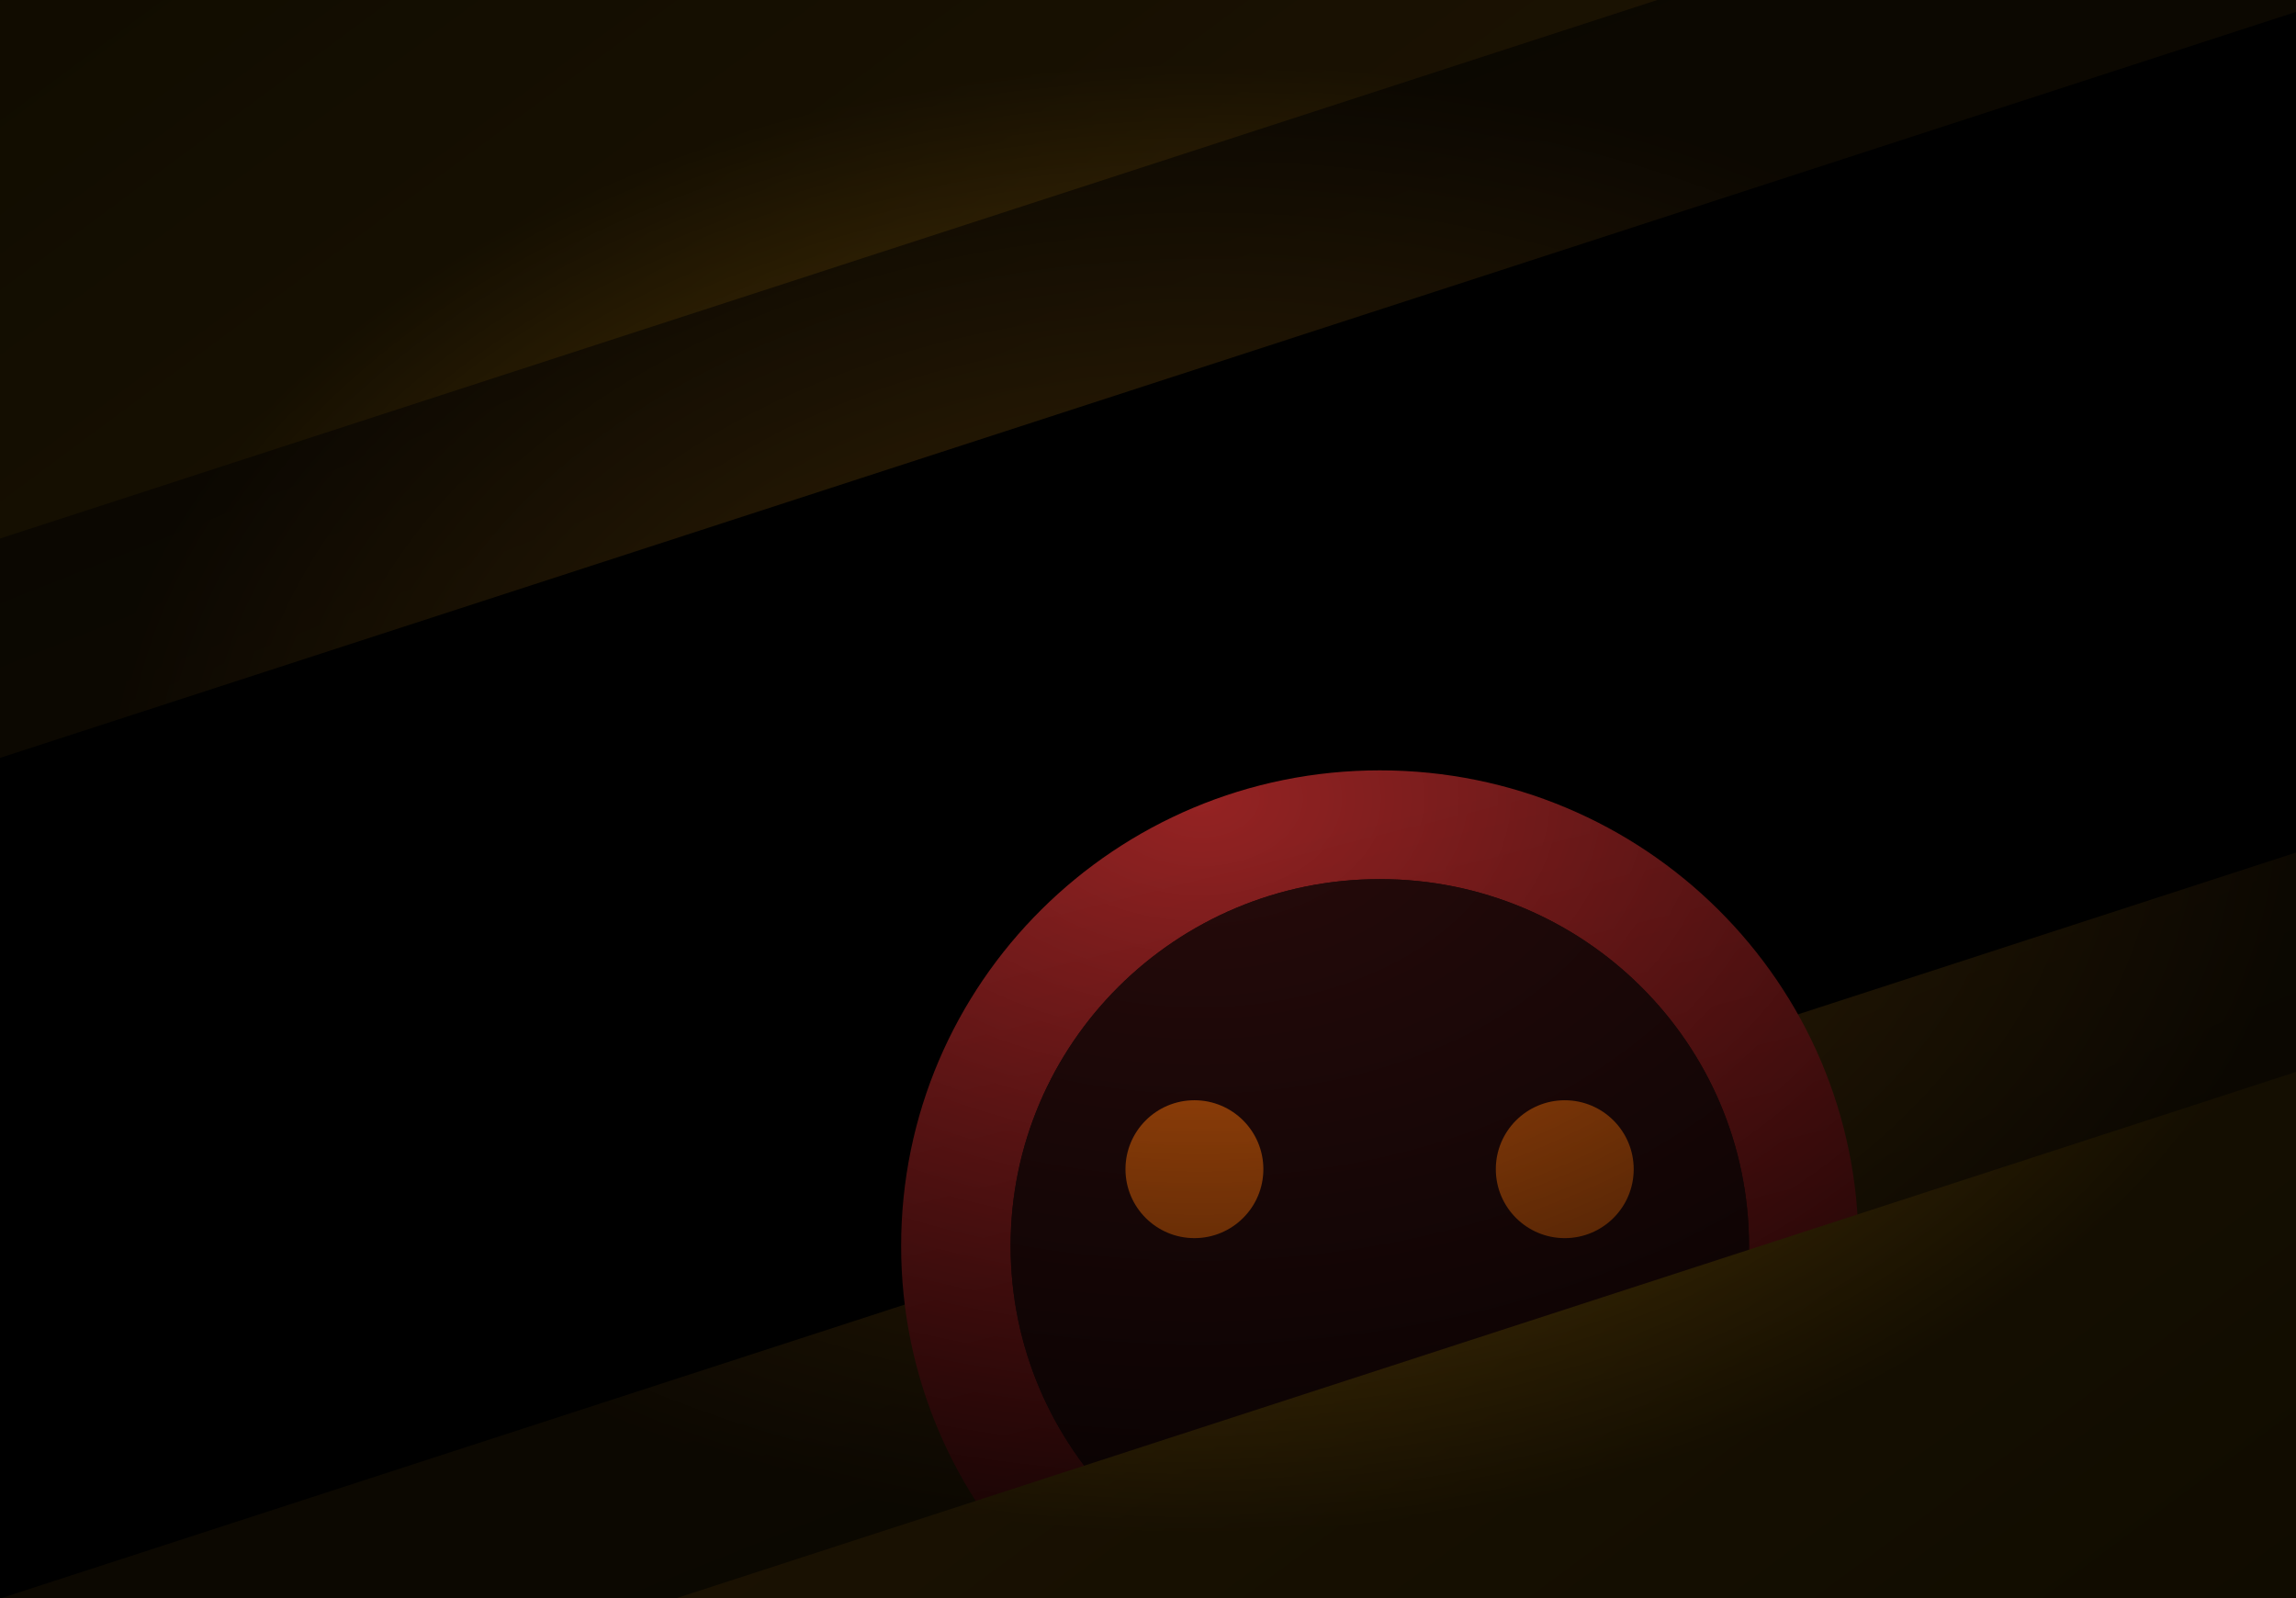
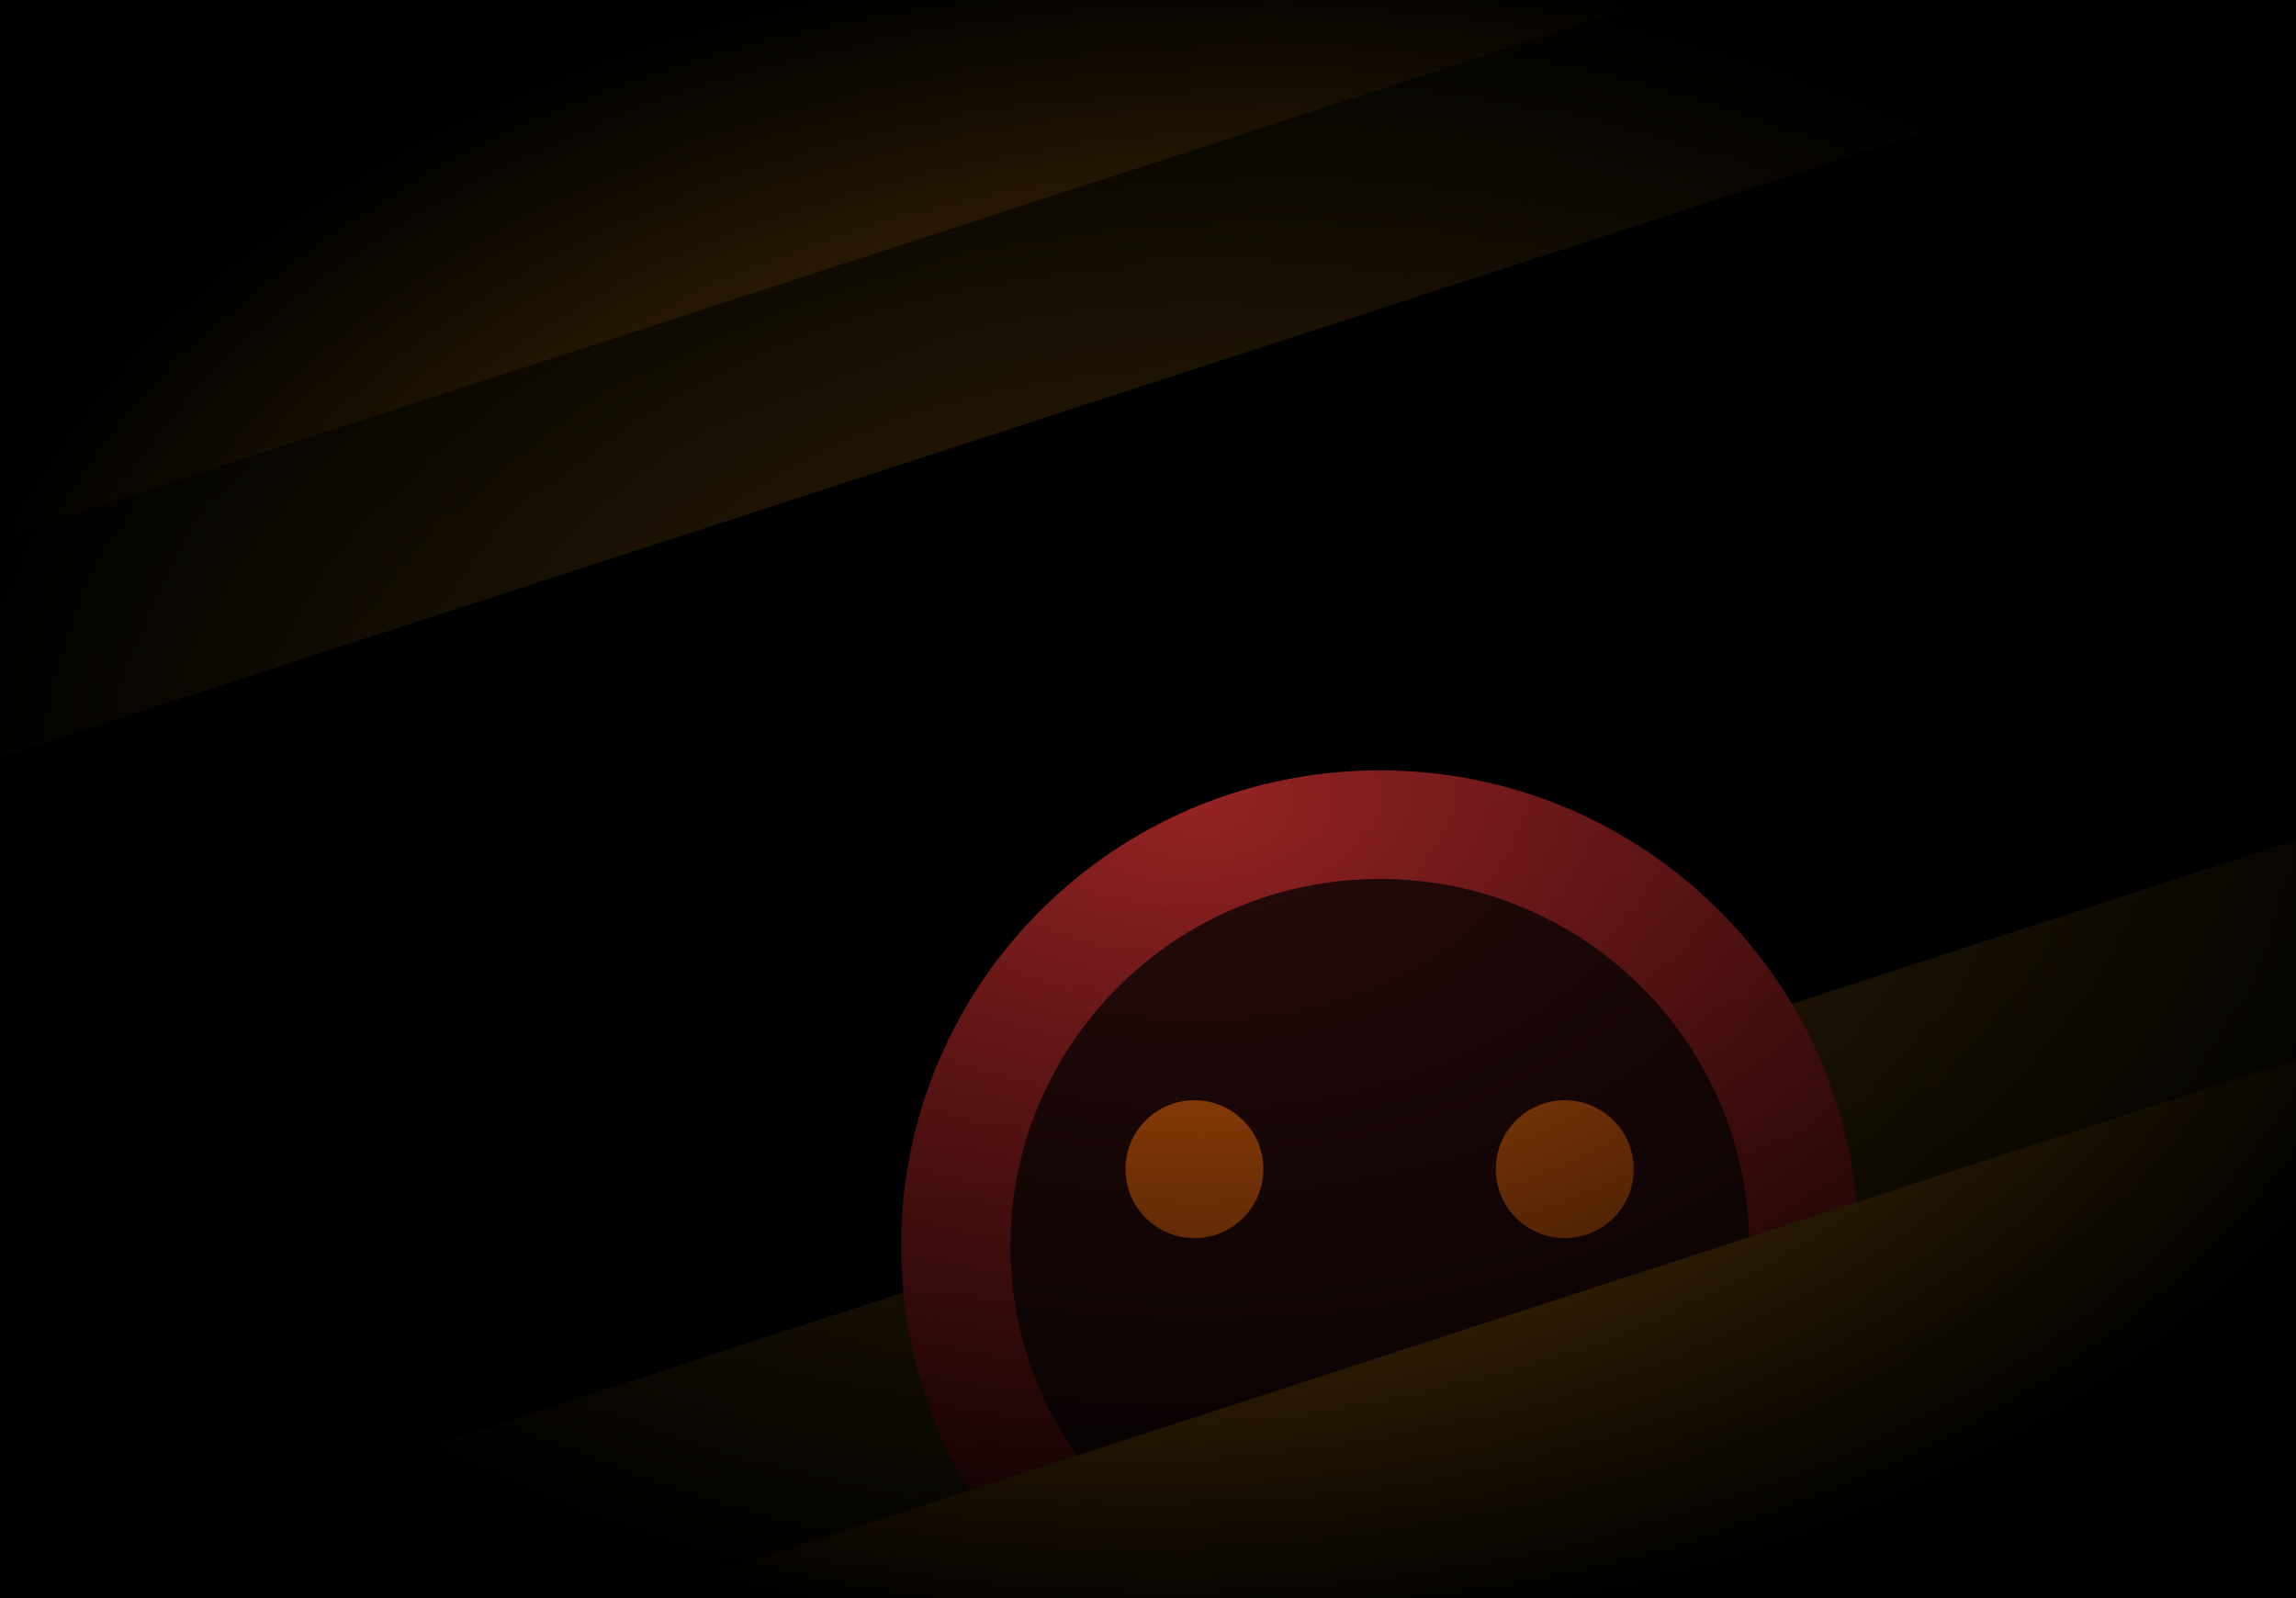
<svg xmlns="http://www.w3.org/2000/svg" id="svg963" viewBox="0 0 368 256" height="256mm" width="368mm">
  <style>
- @keyframes rect1018-6_t { 0% { transform: translate(200.166px,235.007px) rotate(162deg) scale(-32.0489,32.0841) translate(-12.5197px,-1.29883px); animation-timing-function: cubic-bezier(0.42,0,0.58,1); } 51.351% { transform: translate(200.166px,234.007px) rotate(162deg) scale(-32.0489,32.0841) translate(-12.5197px,-1.29883px); animation-timing-function: cubic-bezier(0.42,0,0.58,1); } 100% { transform: translate(200.166px,235.007px) rotate(162deg) scale(-32.0489,32.0841) translate(-12.5197px,-1.29883px); } }
- @keyframes a0_t { 0% { transform: translate(555.858px,327.246px) scale(1.6,1.6) translate(-47.9558px,-47.6431px); animation-timing-function: cubic-bezier(0.394,0,0.711,0.421); } 16.216% { transform: translate(555.858px,327.258px) scale(1.6,1.6) translate(-47.9558px,-47.6431px); animation-timing-function: cubic-bezier(0.318,0.385,0.58,1); } 48.649% { transform: translate(555.858px,324.997px) scale(1.6,1.6) translate(-47.9558px,-47.6431px); animation-timing-function: cubic-bezier(0.42,0,0.58,1); } 97.297% { transform: translate(555.858px,327.246px) scale(1.6,1.6) translate(-47.9558px,-47.6431px); } 100% { transform: translate(555.858px,327.246px) scale(1.6,1.6) translate(-47.9558px,-47.6431px); } }
- @keyframes a1_t { 0% { transform: translate(0px,0px); animation-timing-function: cubic-bezier(0.42,0,0.58,1); } 48.649% { transform: translate(0.023px,-6.176818px); animation-timing-function: cubic-bezier(0.42,0,0.58,1); } 97.135% { transform: translate(0px,0px); } 100% { transform: translate(0px,0px); } }
- @keyframes rect1018-2_t { 0% { transform: translate(210.501px,266.815px) rotate(162deg) scale(-32.0489,32.0841) translate(-12.5197px,-1.29883px); animation-timing-function: cubic-bezier(0.42,0,0.58,1); } 51.351% { transform: translate(210.501px,263.004px) rotate(162deg) scale(-32.0489,32.0841) translate(-12.5197px,-1.29883px); animation-timing-function: cubic-bezier(0.42,0,0.58,1); } 100% { transform: translate(210.501px,266.815px) rotate(162deg) scale(-32.0489,32.0841) translate(-12.5197px,-1.29883px); } }
- @keyframes rect1018-4_t { 0% { transform: translate(394.4818px,164.5326px) rotate(162deg) scale(-32.0489,32.0841) translate(-12.5197px,-1.29883px); animation-timing-function: cubic-bezier(0.42,0,0.58,1); } 51.351% { transform: translate(394.4818px,163.5326px) rotate(162deg) scale(-32.0489,32.0841) translate(-12.5197px,-1.29883px); animation-timing-function: cubic-bezier(0.42,0,0.58,1); } 100% { transform: translate(394.4818px,164.5326px) rotate(162deg) scale(-32.0489,32.0841) translate(-12.5197px,-1.29883px); } }
- @keyframes rect1018-3_t { 0% { transform: translate(404.8168px,196.3406px) rotate(162deg) scale(-32.0489,32.0841) translate(-12.5197px,-1.29883px); animation-timing-function: cubic-bezier(0.42,0,0.58,1); } 51.351% { transform: translate(404.8168px,192.5296px) rotate(162deg) scale(-32.0489,32.0841) translate(-12.5197px,-1.29883px); animation-timing-function: cubic-bezier(0.42,0,0.58,1); } 100% { transform: translate(404.8168px,196.3406px) rotate(162deg) scale(-32.0489,32.0841) translate(-12.5197px,-1.29883px); } }
+ @keyframes rect1018-4_t { 0% { transform: translate(394.482px,164.533px) rotate(162deg) scale(-32.0489,32.0841) translate(-12.5197px,-1.29883px); animation-timing-function: cubic-bezier(0.42,0,0.58,1); } 51.351% { transform: translate(394.482px,162.533px) rotate(162deg) scale(-32.0489,32.0841) translate(-12.5197px,-1.29883px); animation-timing-function: cubic-bezier(0.42,0,0.58,1); } 100% { transform: translate(394.482px,164.533px) rotate(162deg) scale(-32.0489,32.0841) translate(-12.5197px,-1.29883px); } }
+ @keyframes rect1018-3_t { 0% { transform: translate(404.817px,196.341px) rotate(162deg) scale(-32.0489,32.0841) translate(-12.5197px,-1.29883px); animation-timing-function: cubic-bezier(0.42,0,0.58,1); } 51.351% { transform: translate(404.817px,191.53px) rotate(162deg) scale(-32.0489,32.0841) translate(-12.5197px,-1.29883px); animation-timing-function: cubic-bezier(0.42,0,0.58,1); } 100% { transform: translate(404.817px,196.341px) rotate(162deg) scale(-32.0489,32.0841) translate(-12.5197px,-1.29883px); } }
+ @keyframes rect1018-2_t { 0% { transform: translate(394.482px,164.533px) rotate(162deg) scale(-32.0489,32.0841) translate(-12.5197px,-1.29883px); animation-timing-function: cubic-bezier(0.42,0,0.58,1); } 51.351% { transform: translate(394.482px,162.533px) rotate(162deg) scale(-32.0489,32.0841) translate(-12.5197px,-1.29883px); animation-timing-function: cubic-bezier(0.42,0,0.58,1); } 100% { transform: translate(394.482px,164.533px) rotate(162deg) scale(-32.0489,32.0841) translate(-12.5197px,-1.29883px); } }
+ @keyframes a0_t { 0% { transform: translate(76.7295px,65.07152px) scale(1.6,1.6) translate(-47.9558px,-47.6431px); animation-timing-function: cubic-bezier(0.42,0,0.58,1); } 48.649% { transform: translate(76.7295px,62.82252px) scale(1.6,1.6) translate(-47.9558px,-47.6431px); animation-timing-function: cubic-bezier(0.42,0,0.58,1); } 97.297% { transform: translate(76.7295px,65.07152px) scale(1.6,1.6) translate(-47.9558px,-47.6431px); } 100% { transform: translate(76.7295px,65.07152px) scale(1.6,1.6) translate(-47.9558px,-47.6431px); } }
+ @keyframes a1_t { 0% { transform: translate(0px,0px); animation-timing-function: cubic-bezier(0.42,0,0.58,1); } 48.649% { transform: translate(0.023px,-5.551818px); animation-timing-function: cubic-bezier(0.42,0,0.58,1); } 97.135% { transform: translate(0px,0px); } 100% { transform: translate(0px,0px); } }
+ @keyframes rect1018-5_t { 0% { transform: translate(404.817px,196.341px) rotate(162deg) scale(-32.0489,32.0841) translate(-12.5197px,-1.29883px); animation-timing-function: cubic-bezier(0.42,0,0.58,1); } 51.351% { transform: translate(404.817px,191.53px) rotate(162deg) scale(-32.0489,32.0841) translate(-12.5197px,-1.29883px); animation-timing-function: cubic-bezier(0.42,0,0.58,1); } 100% { transform: translate(404.817px,196.341px) rotate(162deg) scale(-32.0489,32.0841) translate(-12.5197px,-1.29883px); } }
    </style>
  <defs id="defs957">
-     <linearGradient id="Gradient-0" x1="12.793" y1="-1.553" x2="12.52" y2="2.598" gradientUnits="userSpaceOnUse">
-       <stop offset="0" stop-color="#2c2007" />
-       <stop offset="1" stop-color="#3a2606" />
+     <linearGradient id="Gradient-0" x1="12.707" y1="0.675" x2="12.595" y2="2.876" gradientUnits="userSpaceOnUse">
+       <stop offset="0" stop-color="#2d2206" />
+       <stop offset="1" stop-color="#3b2608" />
    </linearGradient>
-     <linearGradient id="Gradient-1" x1="-1.675" y1="-2.98" x2="0" y2="3.708" gradientUnits="userSpaceOnUse">
+     <linearGradient id="Gradient-1" x1="13.845" y1="-1.249" x2="12.007" y2="4.232" gradientUnits="userSpaceOnUse">
+       <stop offset="0" stop-color="#4b3700" />
+       <stop offset="1" stop-color="#95590d" />
+     </linearGradient>
+     <linearGradient id="Gradient-2" x1="12.673" y1="0.999" x2="12.595" y2="2.876" gradientUnits="userSpaceOnUse">
+       <stop offset="0" stop-color="#2d2206" />
+       <stop offset="1" stop-color="#3b2608" />
+     </linearGradient>
+     <linearGradient id="Gradient-3" x1="-1.675" y1="-2.98" x2="0" y2="3.708" gradientUnits="userSpaceOnUse">
      <stop offset="0" stop-color="#952323" />
      <stop offset="1" stop-color="#761111" />
    </linearGradient>
-     <linearGradient id="Gradient-2" x1="13.845" y1="-1.249" x2="12.007" y2="4.232" gradientUnits="userSpaceOnUse">
-       <stop offset="0" stop-color="#4b3700" />
-       <stop offset="1" stop-color="#84590b" />
-     </linearGradient>
-     <radialGradient id="Gradient-3" cx="9.23" cy="7.354" r="13.485" fx="9.23" fy="7.354" gradientUnits="userSpaceOnUse" gradientTransform="matrix(21.8678 -0.0871511 0.0557464 14.549 85.8646 54.3842)">
+     <radialGradient id="Gradient-4" cx="9.23" cy="7.354" r="13.485" fx="9.23" fy="7.354" gradientUnits="userSpaceOnUse" gradientTransform="matrix(21.8678 -0.0871511 0.0557464 14.549 85.8646 54.3842)">
      <stop offset="0" stop-color="#000000" stop-opacity="0" />
-       <stop offset="0.75" stop-color="#000000" />
+       <stop offset="0.871" stop-color="#000000" />
    </radialGradient>
    <clipPath id="ClipPath-2">
      <ellipse id="circle170-5" rx="2.86" ry="2.86" fill="#280b0b" fill-rule="evenodd" stroke-linecap="round" stroke-linejoin="round" stroke-width="0.069" transform="translate(-26.5303,-107.29) scale(12.9319,12.8476) translate(4.02173,9.48666)" style="paint-order: fill markers stroke;" />
    </clipPath>
  </defs>
  <g id="layer3" display="inline" transform="translate(184,128) translate(-184,-128)">
-     <rect id="rect999" height="14.205" width="26.97" fill="#000000" fill-opacity="1" fill-rule="evenodd" stroke-linecap="square" stroke-linejoin="round" stroke-width="0.552" transform="translate(183,127.841) scale(21.3659,21.3894) translate(-13.4849,-7.10241)" style="paint-order: fill markers stroke;" />
+     <rect id="rect999" height="12.684" width="22.03" fill="#000000" fill-opacity="1" fill-rule="evenodd" stroke-linecap="square" stroke-linejoin="round" stroke-width="0.552" transform="translate(183,127.841) scale(21.3659,21.3894) translate(-10.5453,-6.69281)" style="paint-order: fill markers stroke;" />
  </g>
-   <path id="rect1018-6" d="M0,0L25.039,0L25.039,2.598L0,2.598Z" display="inline" fill="url(#Gradient-0)" fill-opacity="1" fill-rule="evenodd" stroke="none" stroke-dasharray="none" stroke-linecap="square" stroke-linejoin="round" stroke-miterlimit="4" stroke-width="0.552" transform="translate(200.166,235.007) rotate(162) scale(-32.0489,32.0841) translate(-12.5197,-1.29883)" style="animation: 3.7s linear infinite both rect1018-6_t;" />
-   <g transform="translate(184,128) translate(-518.702,-266.764)">
-     <g opacity="1" transform="translate(555.858,327.246) scale(1.6,1.6) translate(-47.9558,-47.6431)" style="animation: 3.7s linear infinite both a0_t;">
-       <g transform="translate(47.9561,56.5049) translate(-47.9558,-47.6431)">
-         <ellipse id="path168-2" rx="3.708" ry="3.708" fill="url(#Gradient-1)" fill-rule="evenodd" stroke-linecap="round" stroke-linejoin="round" stroke-width="0.089" transform="translate(-4.0533,-76.0917) scale(12.9319,12.8476) translate(4.02173,9.48666)" style="paint-order: fill markers stroke;" />
-         <ellipse id="circle170-3" rx="2.86" ry="2.86" fill="#280b0b" fill-rule="evenodd" stroke-linecap="round" stroke-linejoin="round" stroke-width="0.069" transform="translate(-4.0533,-76.0917) scale(12.9319,12.8476) translate(4.02173,9.48666)" style="paint-order: fill markers stroke;" />
-         <ellipse id="circle170-4" rx="2.86" ry="2.86" fill="#280b0b" fill-rule="evenodd" stroke-linecap="round" stroke-linejoin="round" stroke-width="0.069" transform="translate(-4.0533,-76.0917) scale(12.9319,12.8476) translate(4.02173,9.48666)" style="paint-order: fill markers stroke;" />
-         <g clip-path="url(#ClipPath-2)" transform="translate(47.9324,38.1042) translate(-25.4553,-6.90629)">
-           <g transform="translate(25.4553,6.90629) translate(-25.4553,-6.90629)" style="animation: 3.7s linear infinite both a1_t;">
-             <ellipse rx="6.906" ry="6.906" fill="#ca580c" stroke-width="1.817" stroke-linecap="round" stroke-linejoin="round" stroke="none" transform="translate(6.90594,6.90594)" />
-             <ellipse rx="6.906" ry="6.906" fill="#ca580c" stroke-width="1.817" stroke-linecap="round" stroke-linejoin="round" stroke="none" transform="translate(44.0046,6.90664)" />
+   <g transform="translate(184,128) translate(-439.911,-294.181)">
+     <g transform="translate(399.65,181.61) scale(-1,-1) translate(-399.649,-178.249)">
+       <path id="rect1018-4" d="M0,0L25.039,0L25.039,2.598L0,2.598Z" display="inline" fill="url(#Gradient-0)" fill-opacity="1" fill-rule="evenodd" stroke="none" stroke-dasharray="none" stroke-linecap="square" stroke-linejoin="round" stroke-miterlimit="4" stroke-width="0.552" transform="translate(394.482,164.533) rotate(162) scale(-32.0489,32.0841) translate(-12.5197,-1.29883)" style="animation: 3.7s linear infinite both rect1018-4_t;" />
+       <rect id="rect1018-3" height="2.598" width="25.039" fill="url(#Gradient-1)" fill-opacity="1" fill-rule="evenodd" stroke="none" stroke-dasharray="none" stroke-linecap="square" stroke-linejoin="round" stroke-miterlimit="4" stroke-width="0.552" display="inline" transform="translate(404.817,196.341) rotate(162) scale(-32.0489,32.0841) translate(-12.5197,-1.29883)" style="paint-order: fill markers stroke; animation: 3.7s linear infinite both rect1018-3_t;" />
+     </g>
+     <g transform="translate(480.173,406.753) translate(-399.649,-178.249)">
+       <path id="rect1018-2" d="M0,0L25.039,0L25.039,2.598L0,2.598Z" display="inline" fill="url(#Gradient-2)" fill-opacity="1" fill-rule="evenodd" stroke="none" stroke-dasharray="none" stroke-linecap="square" stroke-linejoin="round" stroke-miterlimit="4" stroke-width="0.552" transform="translate(394.482,164.533) rotate(162) scale(-32.0489,32.0841) translate(-12.5197,-1.29883)" style="animation: 3.7s linear infinite both rect1018-2_t;" />
+       <g transform="translate(396.543,137.317) translate(-76.7292,-76.229)">
+         <g opacity="1" transform="translate(76.7295,65.0715) scale(1.6,1.6) translate(-47.9558,-47.6431)" style="animation: 3.7s linear infinite both a0_t;">
+           <g transform="translate(47.9561,56.5049) translate(-47.9558,-47.6431)">
+             <ellipse id="path168-2" rx="3.708" ry="3.708" fill="url(#Gradient-3)" fill-rule="evenodd" stroke-linecap="round" stroke-linejoin="round" stroke-width="0.089" transform="translate(-4.0533,-76.0917) scale(12.9319,12.8476) translate(4.02173,9.48666)" style="paint-order: fill markers stroke;" />
+             <ellipse id="circle170-3" rx="2.86" ry="2.86" fill="#280b0b" fill-rule="evenodd" stroke-linecap="round" stroke-linejoin="round" stroke-width="0.069" transform="translate(-4.0533,-76.0917) scale(12.9319,12.8476) translate(4.02173,9.48666)" style="paint-order: fill markers stroke;" />
+             <ellipse id="circle170-4" rx="2.86" ry="2.86" fill="#280b0b" fill-rule="evenodd" stroke-linecap="round" stroke-linejoin="round" stroke-width="0.069" transform="translate(-4.0533,-76.0917) scale(12.9319,12.8476) translate(4.02173,9.48666)" style="paint-order: fill markers stroke;" />
+             <g clip-path="url(#ClipPath-2)" transform="translate(47.9324,38.1042) translate(-25.4553,-6.90629)">
+               <g transform="translate(25.4553,6.90629) translate(-25.4553,-6.90629)" style="animation: 3.7s linear infinite both a1_t;">
+                 <ellipse rx="6.906" ry="6.906" fill="#ca580c" stroke-width="1.817" stroke-linecap="round" stroke-linejoin="round" stroke="none" transform="translate(6.90594,6.90594)" />
+                 <ellipse rx="6.906" ry="6.906" fill="#ca580c" stroke-width="1.817" stroke-linecap="round" stroke-linejoin="round" stroke="none" transform="translate(44.0046,6.90664)" />
+               </g>
+             </g>
          </g>
        </g>
      </g>
+       <rect id="rect1018-5" height="2.598" width="25.039" fill="url(#Gradient-1)" fill-opacity="1" fill-rule="evenodd" stroke="none" stroke-dasharray="none" stroke-linecap="square" stroke-linejoin="round" stroke-miterlimit="4" stroke-width="0.552" display="inline" transform="translate(404.817,196.341) rotate(162) scale(-32.0489,32.0841) translate(-12.5197,-1.29883)" style="paint-order: fill markers stroke; animation: 3.7s linear infinite both rect1018-5_t;" />
    </g>
  </g>
-   <rect id="rect1018-2" height="2.598" width="25.039" fill="url(#Gradient-2)" fill-opacity="1" fill-rule="evenodd" stroke="none" stroke-dasharray="none" stroke-linecap="square" stroke-linejoin="round" stroke-miterlimit="4" stroke-width="0.552" display="inline" transform="translate(210.501,266.815) rotate(162) scale(-32.0489,32.0841) translate(-12.5197,-1.29883)" style="paint-order: fill markers stroke; animation: 3.7s linear infinite both rect1018-2_t;" />
-   <g transform="translate(131.983,19.3686) scale(-1,-1) translate(-399.649,-178.249)">
-     <path id="rect1018-4" d="M0,0L25.039,0L25.039,2.598L0,2.598Z" display="inline" fill="url(#Gradient-0)" fill-opacity="1" fill-rule="evenodd" stroke="none" stroke-dasharray="none" stroke-linecap="square" stroke-linejoin="round" stroke-miterlimit="4" stroke-width="0.552" transform="translate(394.482,164.533) rotate(162) scale(-32.0489,32.0841) translate(-12.5197,-1.29883)" style="animation: 3.7s linear infinite both rect1018-4_t;" />
-     <rect id="rect1018-3" height="2.598" width="25.039" fill="url(#Gradient-2)" fill-opacity="1" fill-rule="evenodd" stroke="none" stroke-dasharray="none" stroke-linecap="square" stroke-linejoin="round" stroke-miterlimit="4" stroke-width="0.552" display="inline" transform="translate(404.817,196.341) rotate(162) scale(-32.0489,32.0841) translate(-12.5197,-1.29883)" style="paint-order: fill markers stroke; animation: 3.7s linear infinite both rect1018-3_t;" />
-   </g>
-   <path id="rect1722" fill="url(#Gradient-3)" fill-opacity="1" fill-rule="evenodd" opacity="0.79" stroke-linecap="square" stroke-linejoin="round" stroke-width="12.132" d="M0,0L576.233,0L576.233,321.156L0,321.156Z" transform="translate(192.507,128) scale(0.8,0.8) translate(-288.117,-160.578)" />
+   <path id="rect1722" fill="url(#Gradient-4)" fill-opacity="1" fill-rule="evenodd" opacity="1" stroke-linecap="square" stroke-linejoin="round" stroke-width="12.132" d="M0,0L576.233,0L576.233,321.156L0,321.156Z" transform="translate(192.507,128) scale(0.8,0.8) translate(-288.117,-160.578)" />
</svg>
